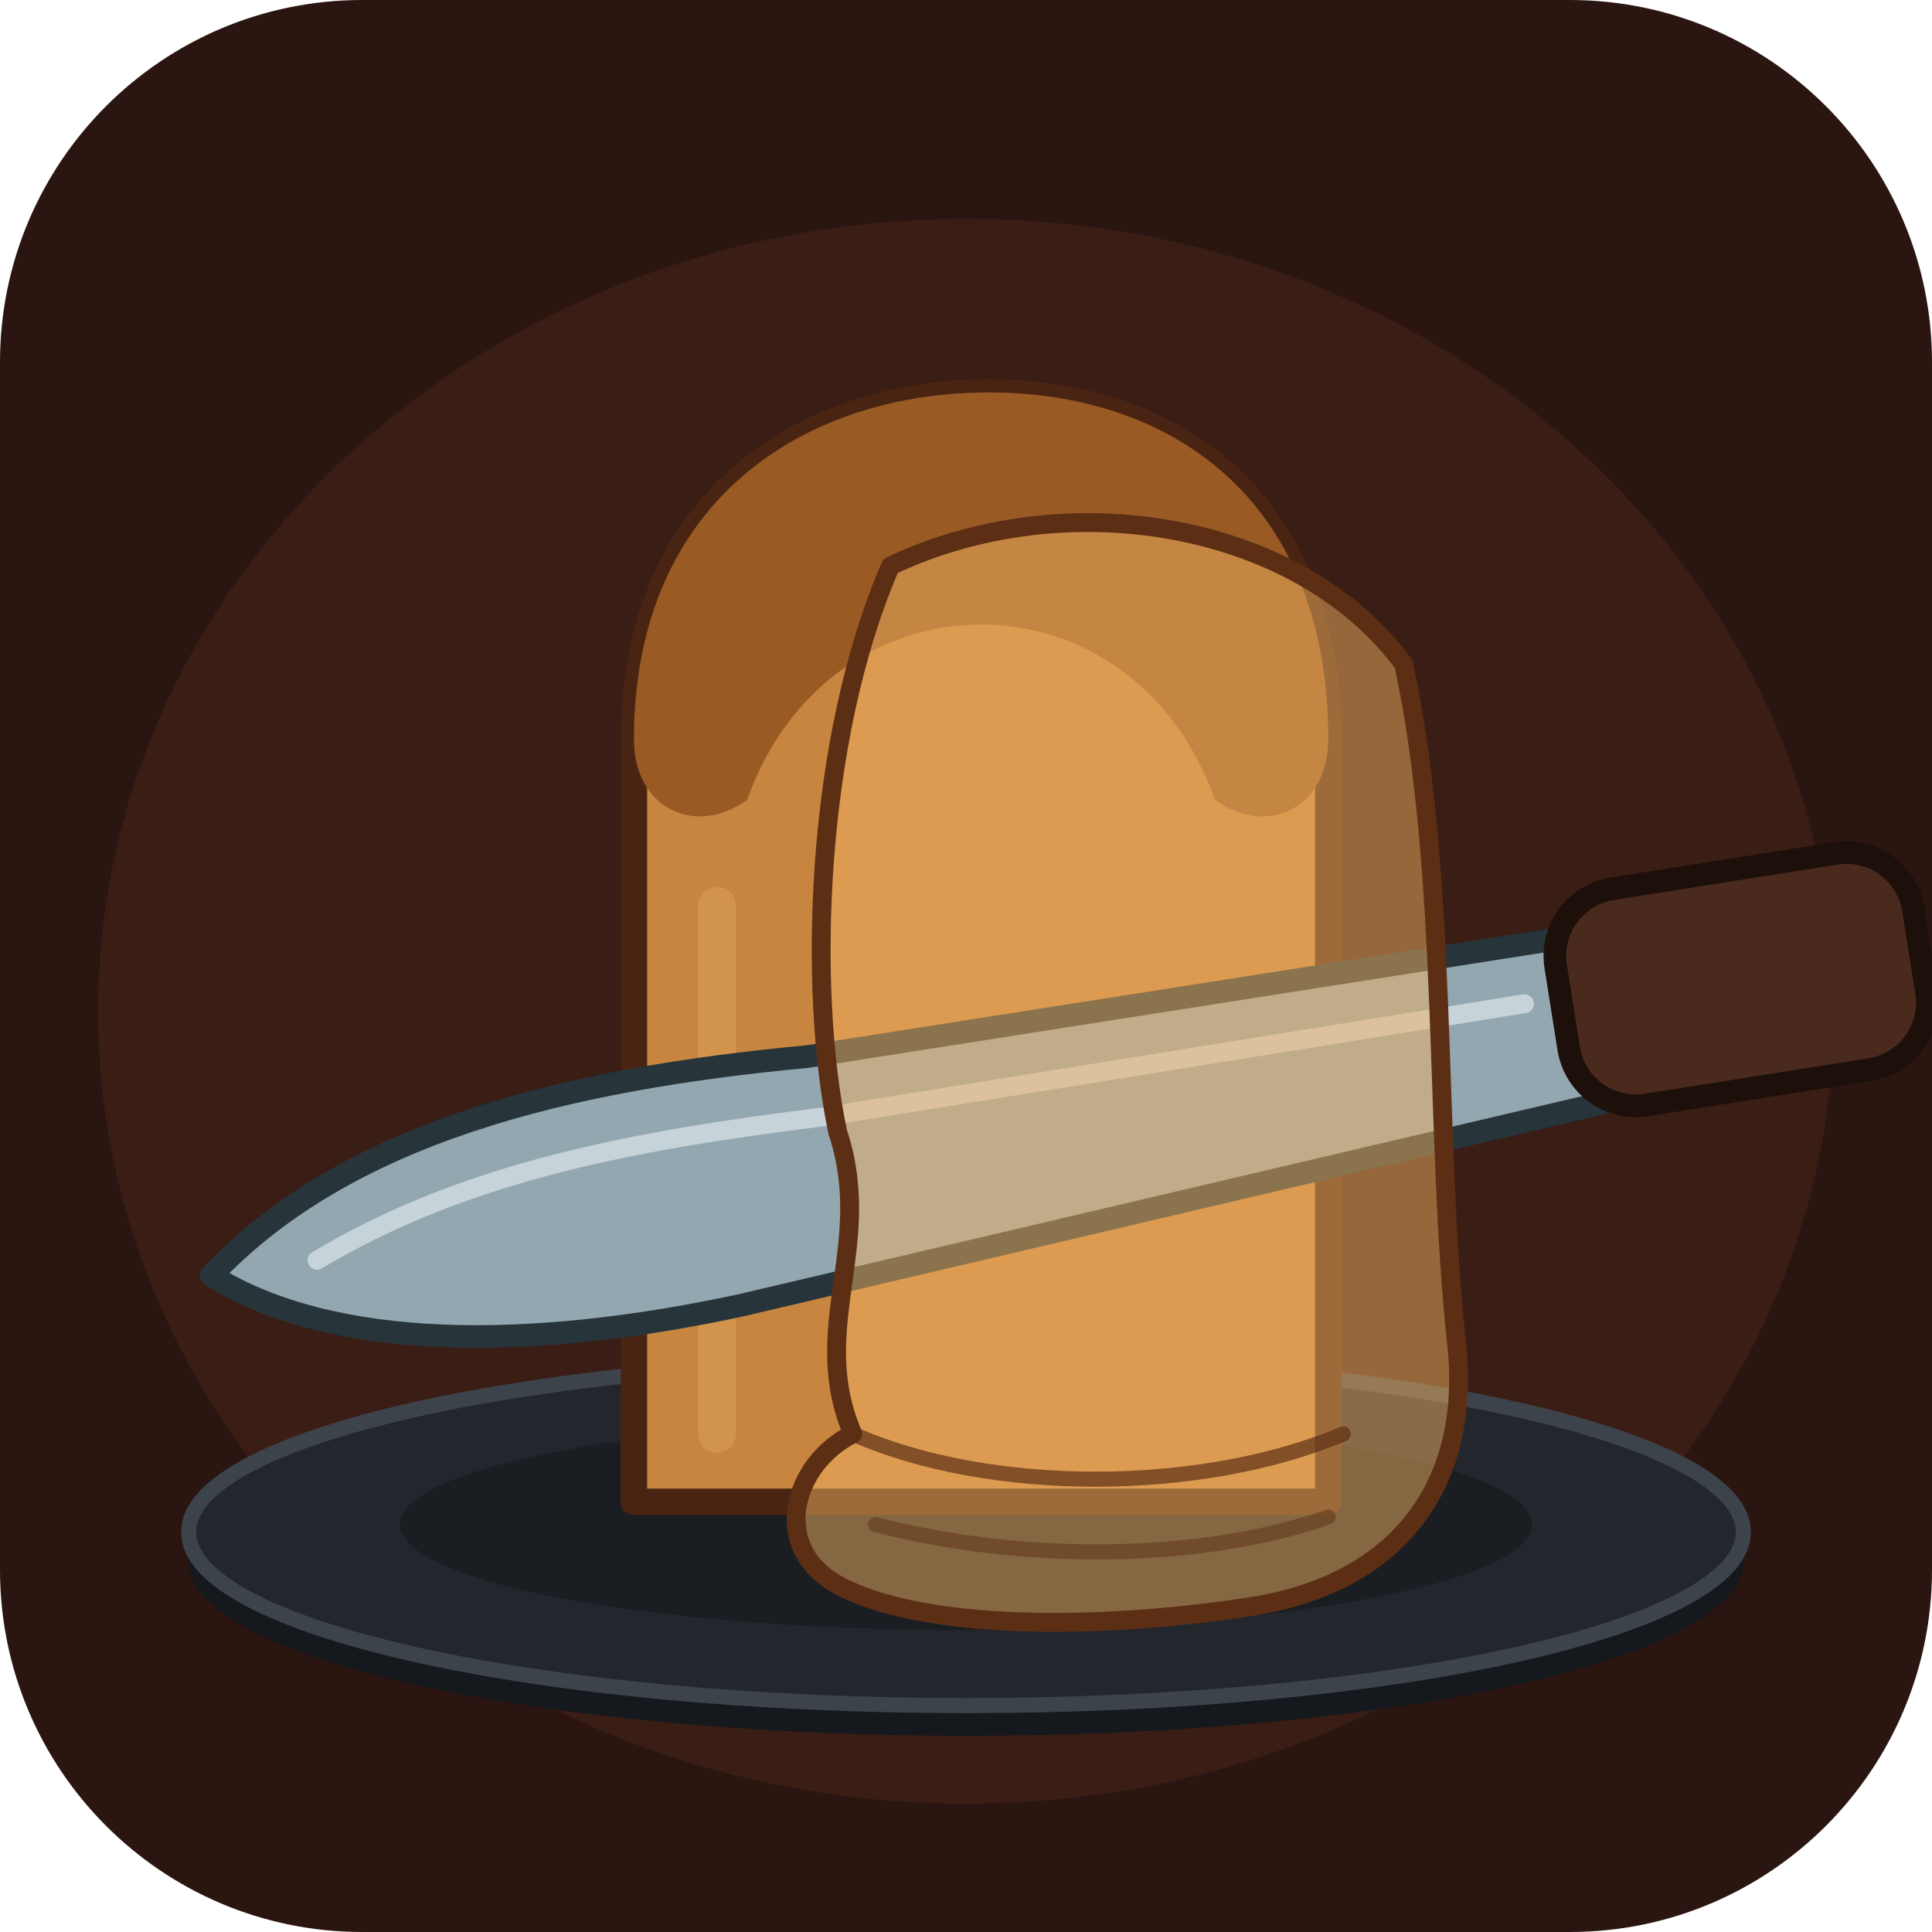
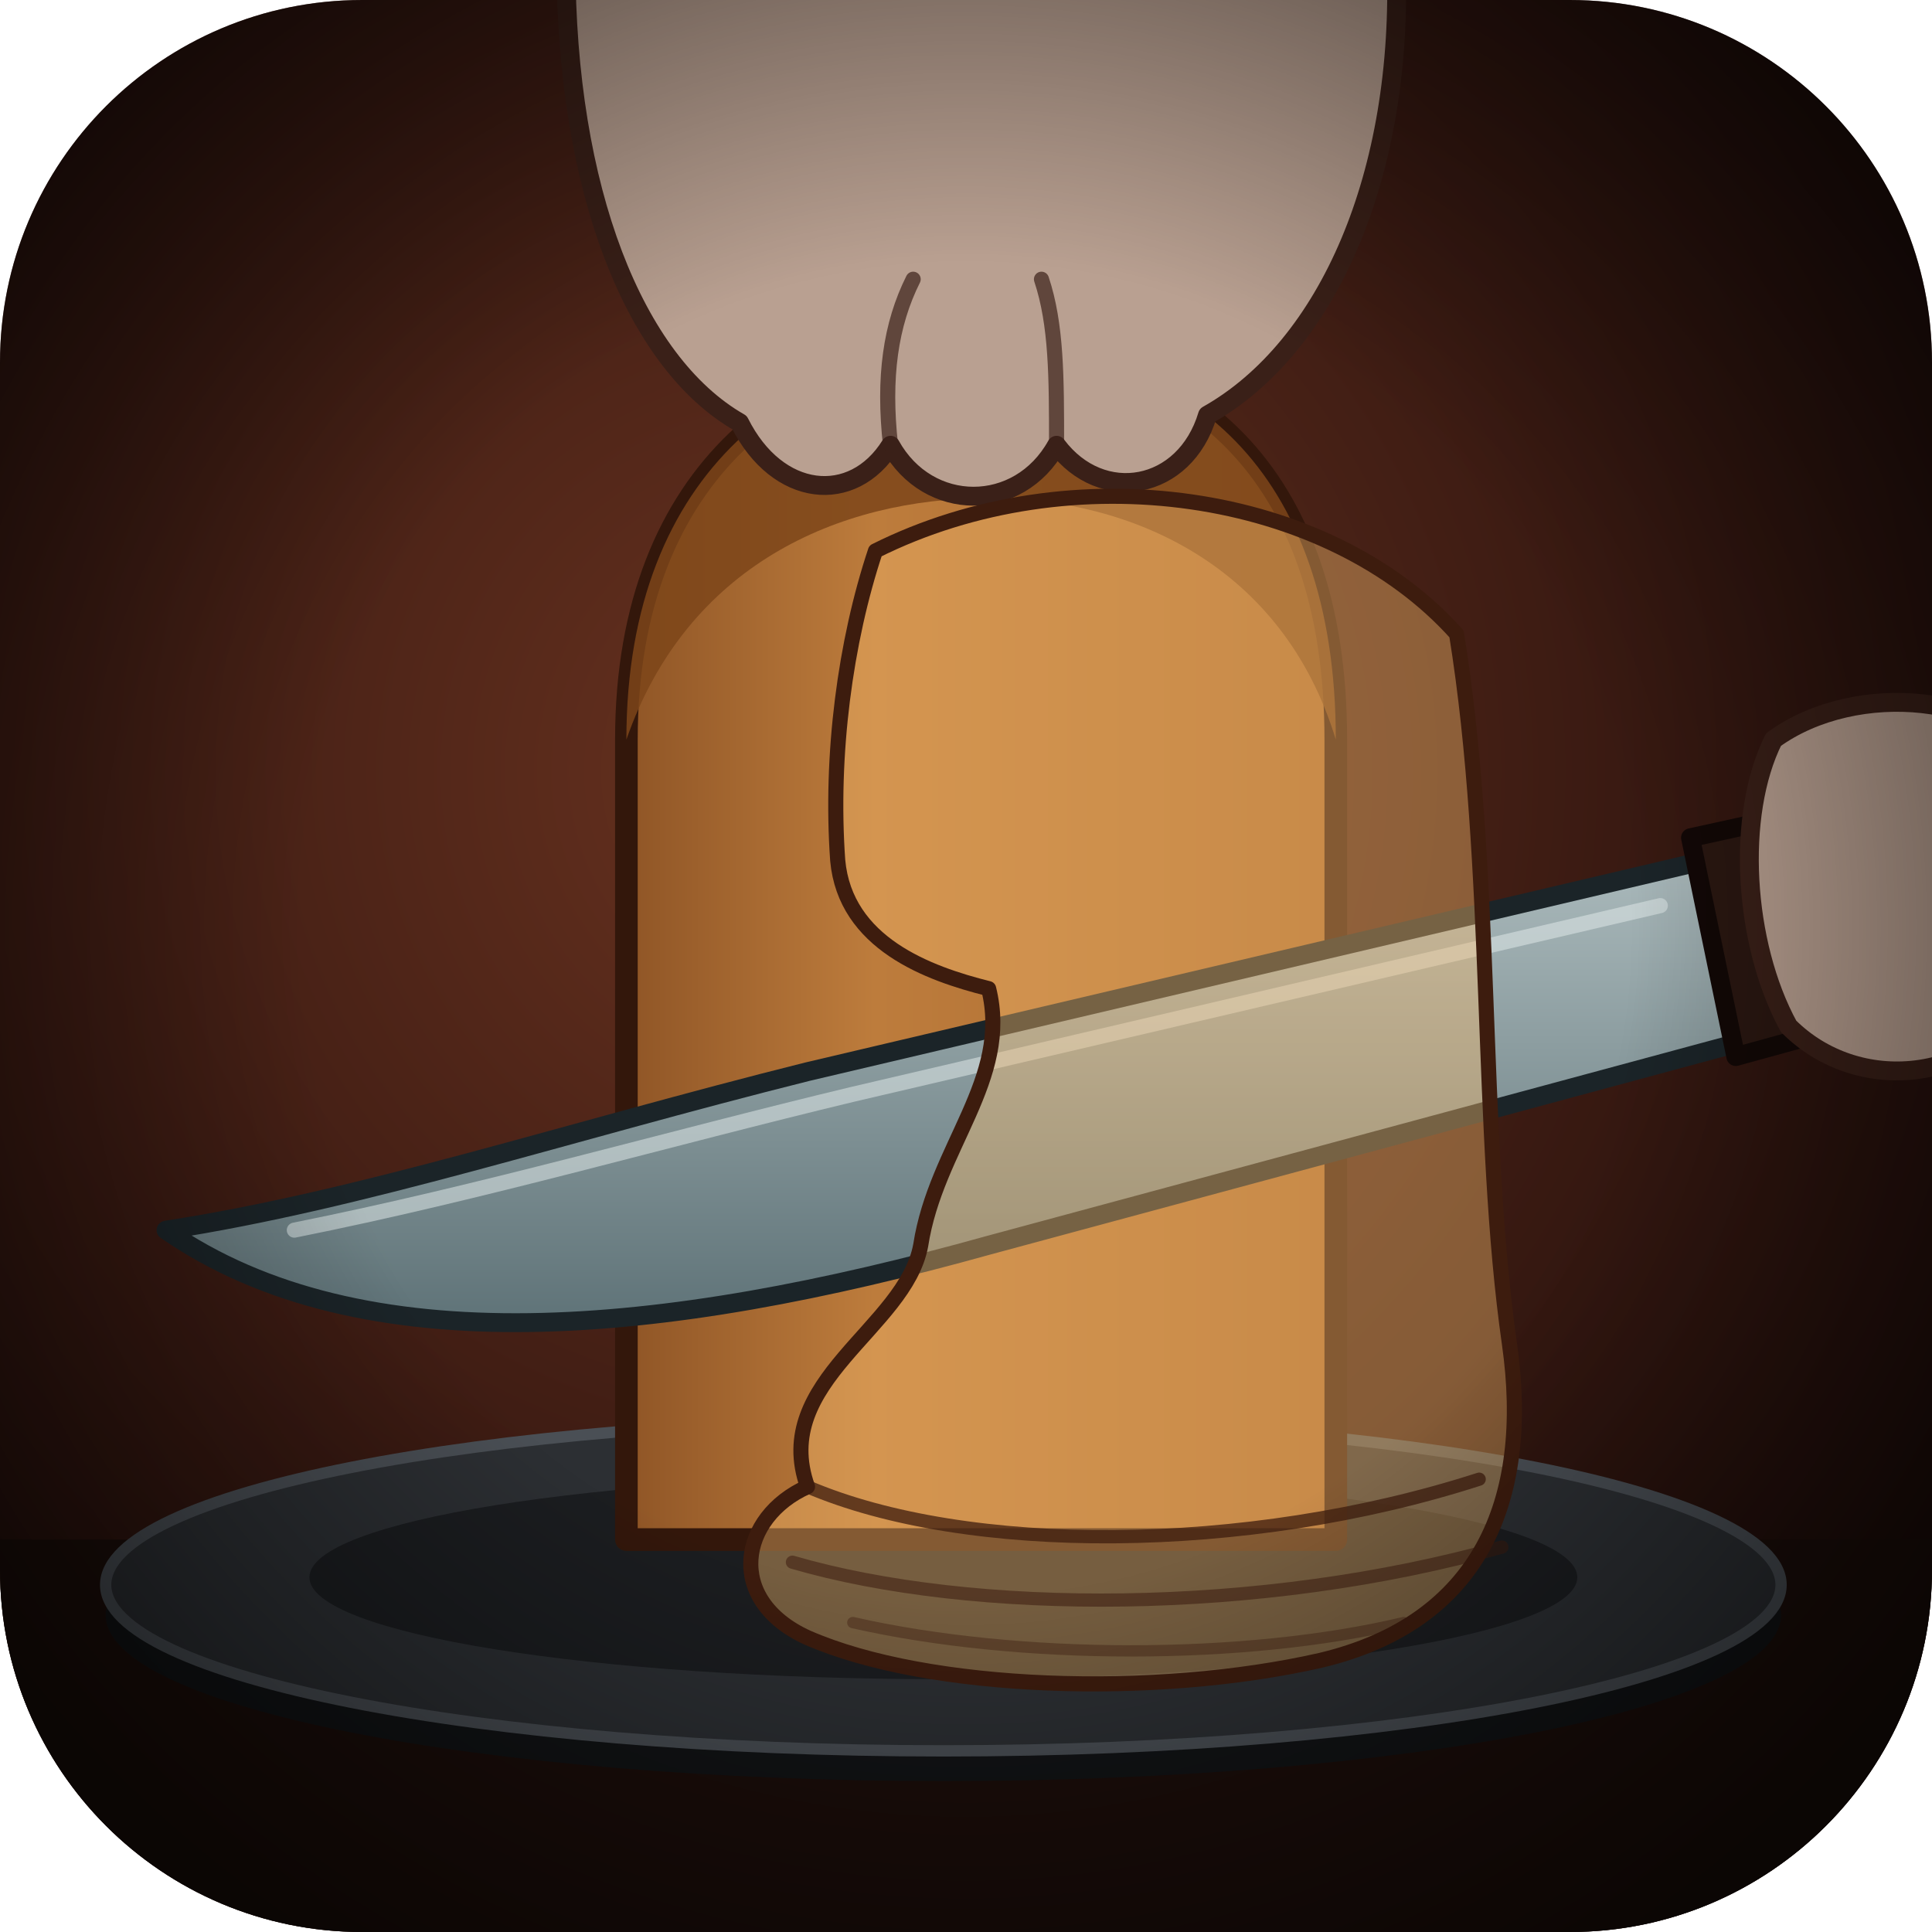
<svg xmlns="http://www.w3.org/2000/svg" viewBox="0 0 512 512" role="img" aria-labelledby="t">
-   <rect width="512" height="512" rx="96" fill="#2a1511" />
-   <ellipse cx="256" cy="268" rx="230" ry="210" fill="#3a1d15" />
-   <ellipse cx="256" cy="414" rx="206" ry="46" fill="#15181c" />
-   <ellipse cx="256" cy="406" rx="206" ry="46" fill="#23272d" stroke="#3d434b" stroke-width="4" />
-   <ellipse cx="256" cy="404" rx="150" ry="28" fill="#1a1d22" />
-   <path d="M168 398 V196 C168 132 214 104 262 104 C310 104 352 132 352 196 V398 Z" fill="#c8853f" stroke="#4a2412" stroke-width="7" stroke-linejoin="round" />
-   <path d="M168 196 C168 132 214 104 262 104 C310 104 352 132 352 196 C352 214 336 222 322 212 C300 150 220 150 198 212 C184 222 168 214 168 196 Z" fill="#9a5a24" />
-   <path d="M190 240 V380" stroke="#dba05a" stroke-width="10" stroke-linecap="round" opacity=".55" />
-   <g stroke-linejoin="round">
-     <path d="M56 338 C92 300 150 286 214 280 L418 248 L426 292 L196 346 C140 358 88 358 56 338 Z" fill="#93a7b0" stroke="#27343a" stroke-width="6" />
-     <path d="M84 334 C124 310 170 302 218 296 L404 266" fill="none" stroke="#d3dfe4" stroke-width="5" stroke-linecap="round" opacity=".8" />
-     <rect x="414" y="238" width="96" height="58" rx="18" transform="rotate(-9 414 267)" fill="#4a2a1c" stroke="#1d0f0a" stroke-width="6" />
+   <defs>
+     <clipPath id="frame">
+       <rect width="512" height="512" rx="96" />
+     </clipPath>
+     <radialGradient id="room" cx="42%" cy="40%" r="75%">
+       <stop offset="0" stop-color="#6a3320" />
+       <stop offset=".55" stop-color="#3a1a12" />
+       <stop offset="1" stop-color="#170a08" />
+     </radialGradient>
+     <radialGradient id="shade" cx="50%" cy="48%" r="62%">
+       <stop offset=".55" stop-color="#000" stop-opacity="0" />
+       <stop offset="1" stop-color="#000" stop-opacity=".6" />
+     </radialGradient>
+     <linearGradient id="bread" x1="0" x2="1">
+       <stop offset="0" stop-color="#8f5526" />
+       <stop offset=".35" stop-color="#bd7c3c" />
+       <stop offset="1" stop-color="#a96a30" />
+     </linearGradient>
+     <linearGradient id="steel" x1="0" y1="0" x2="0" y2="1">
+       <stop offset="0" stop-color="#aab9bb" />
+       <stop offset="1" stop-color="#5f7378" />
+     </linearGradient>
+   </defs>
+   <g clip-path="url(#frame)">
+     <rect width="512" height="512" fill="url(#room)" />
+     <path d="M0 408 H512 V512 H0 Z" fill="#1c0e0a" />
+     <ellipse cx="250" cy="428" rx="222" ry="44" fill="#121416" />
+     <ellipse cx="250" cy="420" rx="222" ry="44" fill="#2c2f33" stroke="#4a4f55" stroke-width="3" />
+     <ellipse cx="250" cy="418" rx="168" ry="27" fill="#1b1d20" />
+     <path d="M166 408 V196 C166 124 212 92 262 92 C314 92 354 124 354 196 V408 Z" fill="url(#bread)" stroke="#33170b" stroke-width="6" stroke-linejoin="round" />
+     <path d="M166 196 C166 124 212 92 262 92 C314 92 354 124 354 196 C340 150 300 132 262 132 C222 132 182 150 166 196 Z" fill="#7c4519" opacity=".85" />
+     <path d="M150 -10 C150 50 168 96 196 112 C206 132 226 134 236 118 C246 136 270 136 280 118              C292 134 314 130 320 110 C352 92 372 46 370 -10 Z" fill="#b9a091" stroke="#3a2018" stroke-width="5" stroke-linejoin="round" />
+     <path d="M236 118 C234 100 236 86 242 74 M280 118 C280 100 280 86 276 74" fill="none" stroke="#3a2018" stroke-width="4" stroke-linecap="round" opacity=".7" />
+     <path d="M44 326 C96 318 150 300 214 284 L452 228 L462 276 L262 330 C176 354 96 362 44 326 Z" fill="url(#steel)" stroke="#1b2428" stroke-width="5" stroke-linejoin="round" />
+     <path d="M78 326 C128 316 176 302 226 290 L440 240" fill="none" stroke="#dfe8e8" stroke-width="4" stroke-linecap="round" opacity=".55" />
+     <path d="M448 222 L530 204 L540 258 L460 280 Z" fill="#2a1711" stroke="#120806" stroke-width="5" stroke-linejoin="round" />
+     <path d="M470 196 C492 180 530 184 540 204 L540 262 C524 288 492 290 474 272 C462 250 460 216 470 196 Z" fill="#b9a091" stroke="#3a2018" stroke-width="5" stroke-linejoin="round" />
+     <path d="M232 146 C284 120 352 130 386 168 C396 230 392 300 400 356 C406 398 392 430 350 440              C306 450 246 448 214 434 C192 424 196 402 214 394 C204 366 240 352 244 330              C248 304 268 286 262 262 C246 258 224 250 222 228 C220 200 224 170 232 146 Z" fill="#f2b76c" fill-opacity=".42" stroke="#3d1c0e" stroke-width="4" stroke-linejoin="round" />
+     <path d="M214 394 C256 412 330 412 392 392" fill="none" stroke="#3d1c0e" stroke-width="3.5" stroke-linecap="round" opacity=".75" />
+     <path d="M210 414 C258 428 334 428 398 410" fill="none" stroke="#3d1c0e" stroke-width="3.5" stroke-linecap="round" opacity=".55" />
+     <path d="M226 430 C270 440 330 440 372 430" fill="none" stroke="#3d1c0e" stroke-width="3" stroke-linecap="round" opacity=".4" />
+     <rect width="512" height="512" fill="url(#shade)" />
  </g>
-   <path d="M236 150 C282 128 344 138 372 176 C384 232 380 300 386 356 C390 392 372 420 330 426            C290 432 244 432 222 420 C204 410 210 388 226 380 C214 352 232 330 222 300            C214 262 216 196 236 150 Z" fill="#f0b262" fill-opacity=".5" stroke="#5c2f15" stroke-width="5" stroke-linejoin="round" />
-   <path d="M226 380 C262 396 318 396 356 380" fill="none" stroke="#5c2f15" stroke-width="4" stroke-linecap="round" opacity=".7" />
-   <path d="M232 404 C270 414 318 414 352 402" fill="none" stroke="#5c2f15" stroke-width="4" stroke-linecap="round" opacity=".5" />
</svg>
